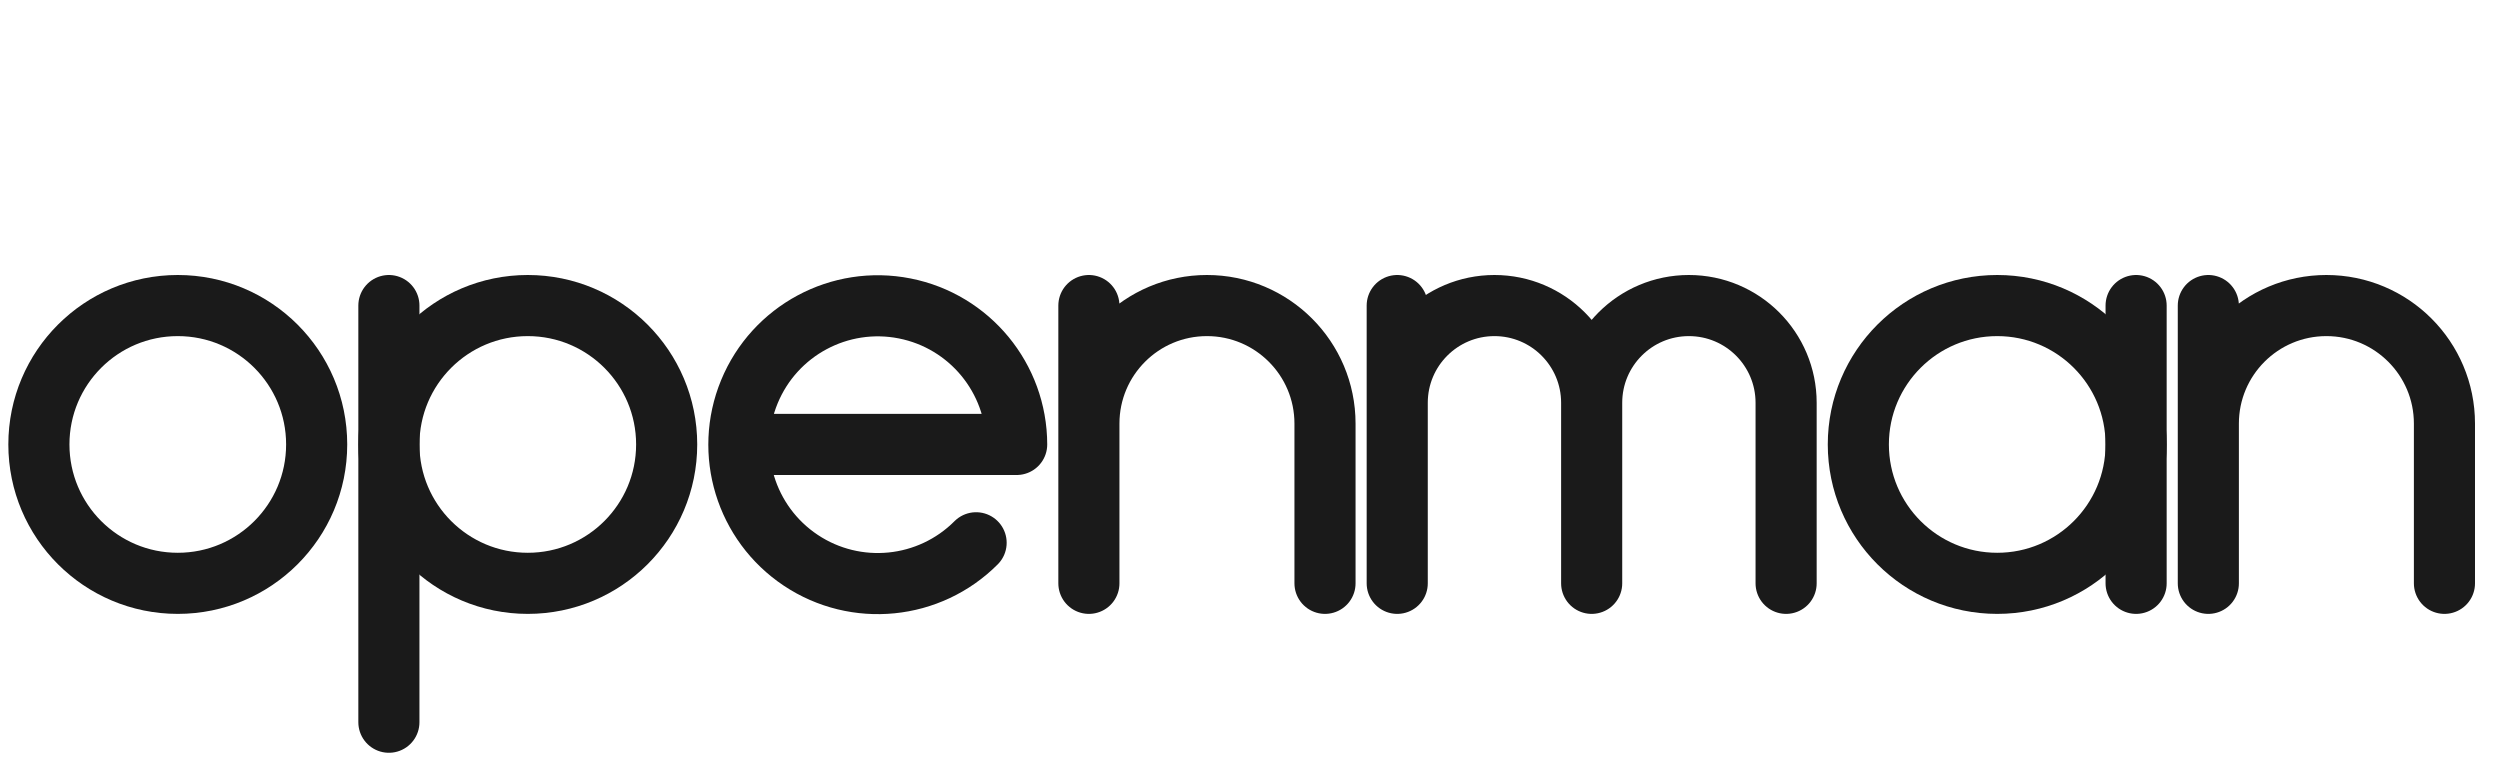
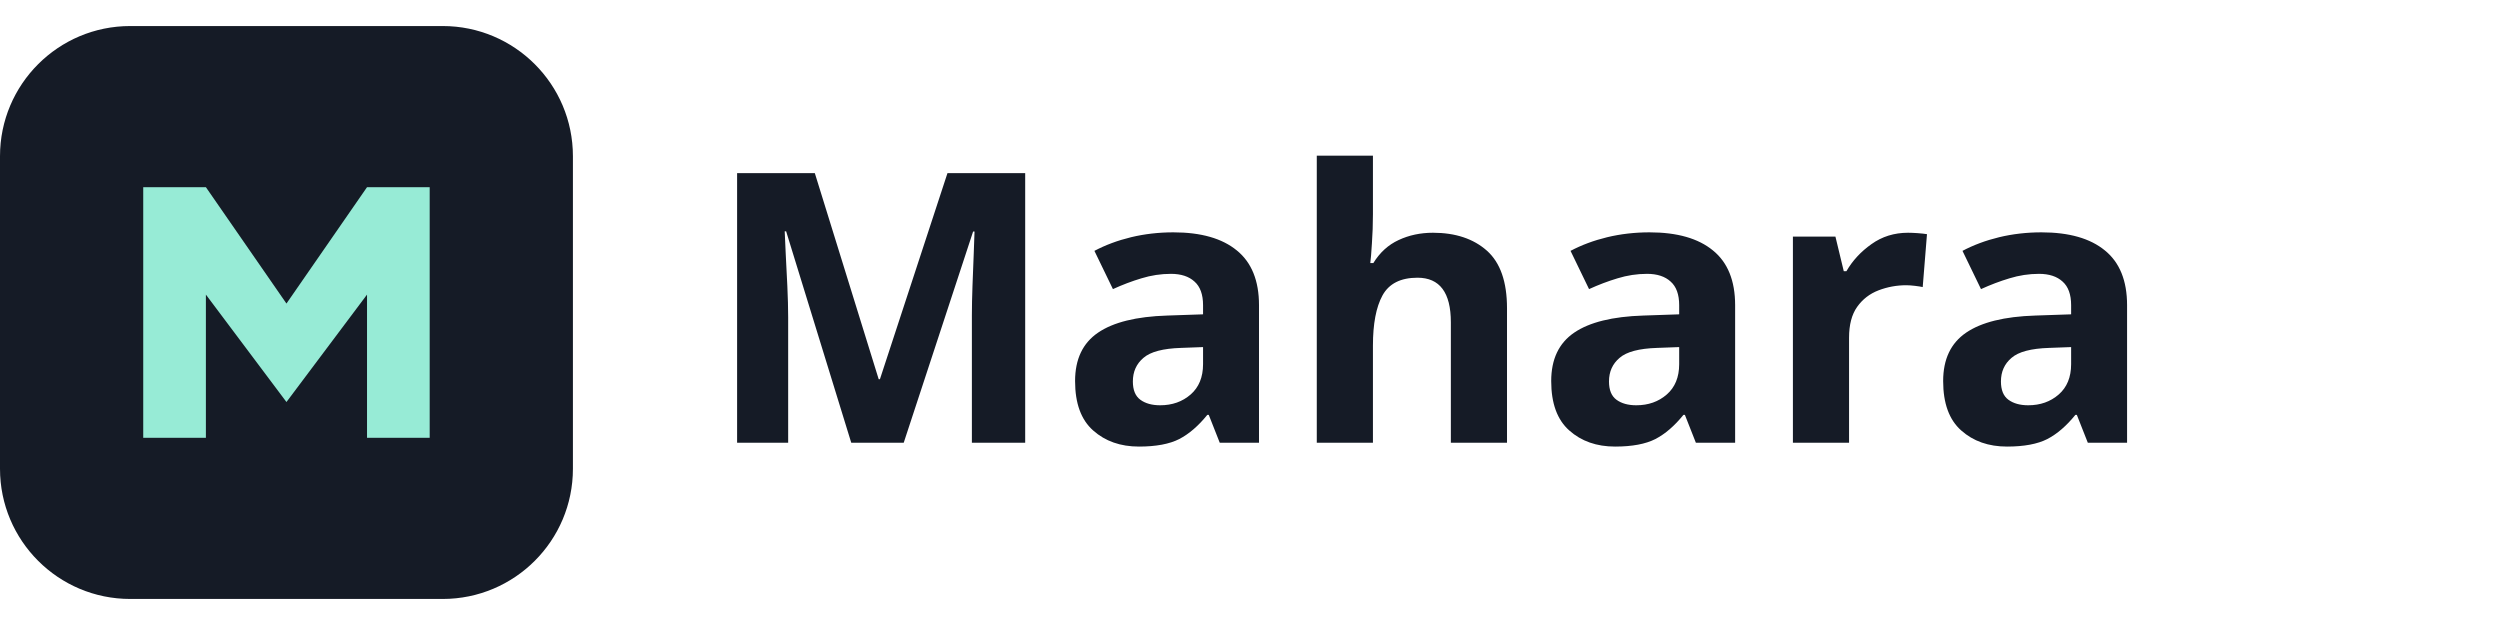
- <svg xmlns="http://www.w3.org/2000/svg" width="90" height="28" viewBox="0 0 90 28" fill="none">
-   <g stroke="#1a1a1a" stroke-width="2.2" stroke-linecap="round" stroke-linejoin="round">
-     <circle cx="6.4" cy="16" r="5" />
-     <path d="M14 11V26" />
-     <circle cx="19" cy="16" r="5" />
-     <path d="M26.6 16H36.6A5 5 0 1 0 35.14 19.54" />
-     <path d="M39.2 11V21M39.2 15.25A4.25 4.25 0 0 1 47.7 15.25V21" />
-     <path d="M50.3 11V21M50.3 14.5A3.5 3.5 0 0 1 57.3 14.5V21M57.3 14.5A3.5 3.5 0 0 1 64.3 14.5V21" />
-     <circle cx="71.9" cy="16" r="5" />
-     <path d="M76.9 11V21" />
-     <path d="M79.5 11V21M79.5 15.25A4.25 4.25 0 0 1 88 15.25V21" />
-   </g>
+ <svg xmlns="http://www.w3.org/2000/svg" viewBox="0 0 192 48">
+   <rect y="2" width="44" height="44" rx="10" fill="#151b26" />
+   <path transform="translate(0 2) scale(.6875)" fill="#97ebd6" d="M16 46V18h7l9 13 9-13h7v28h-7V30l-9 12-9-12v16z" />
+   <text x="54" y="34" fill="#151b26" font-family="system-ui,sans-serif" font-weight="700" font-size="29">Mahara</text>
</svg>
